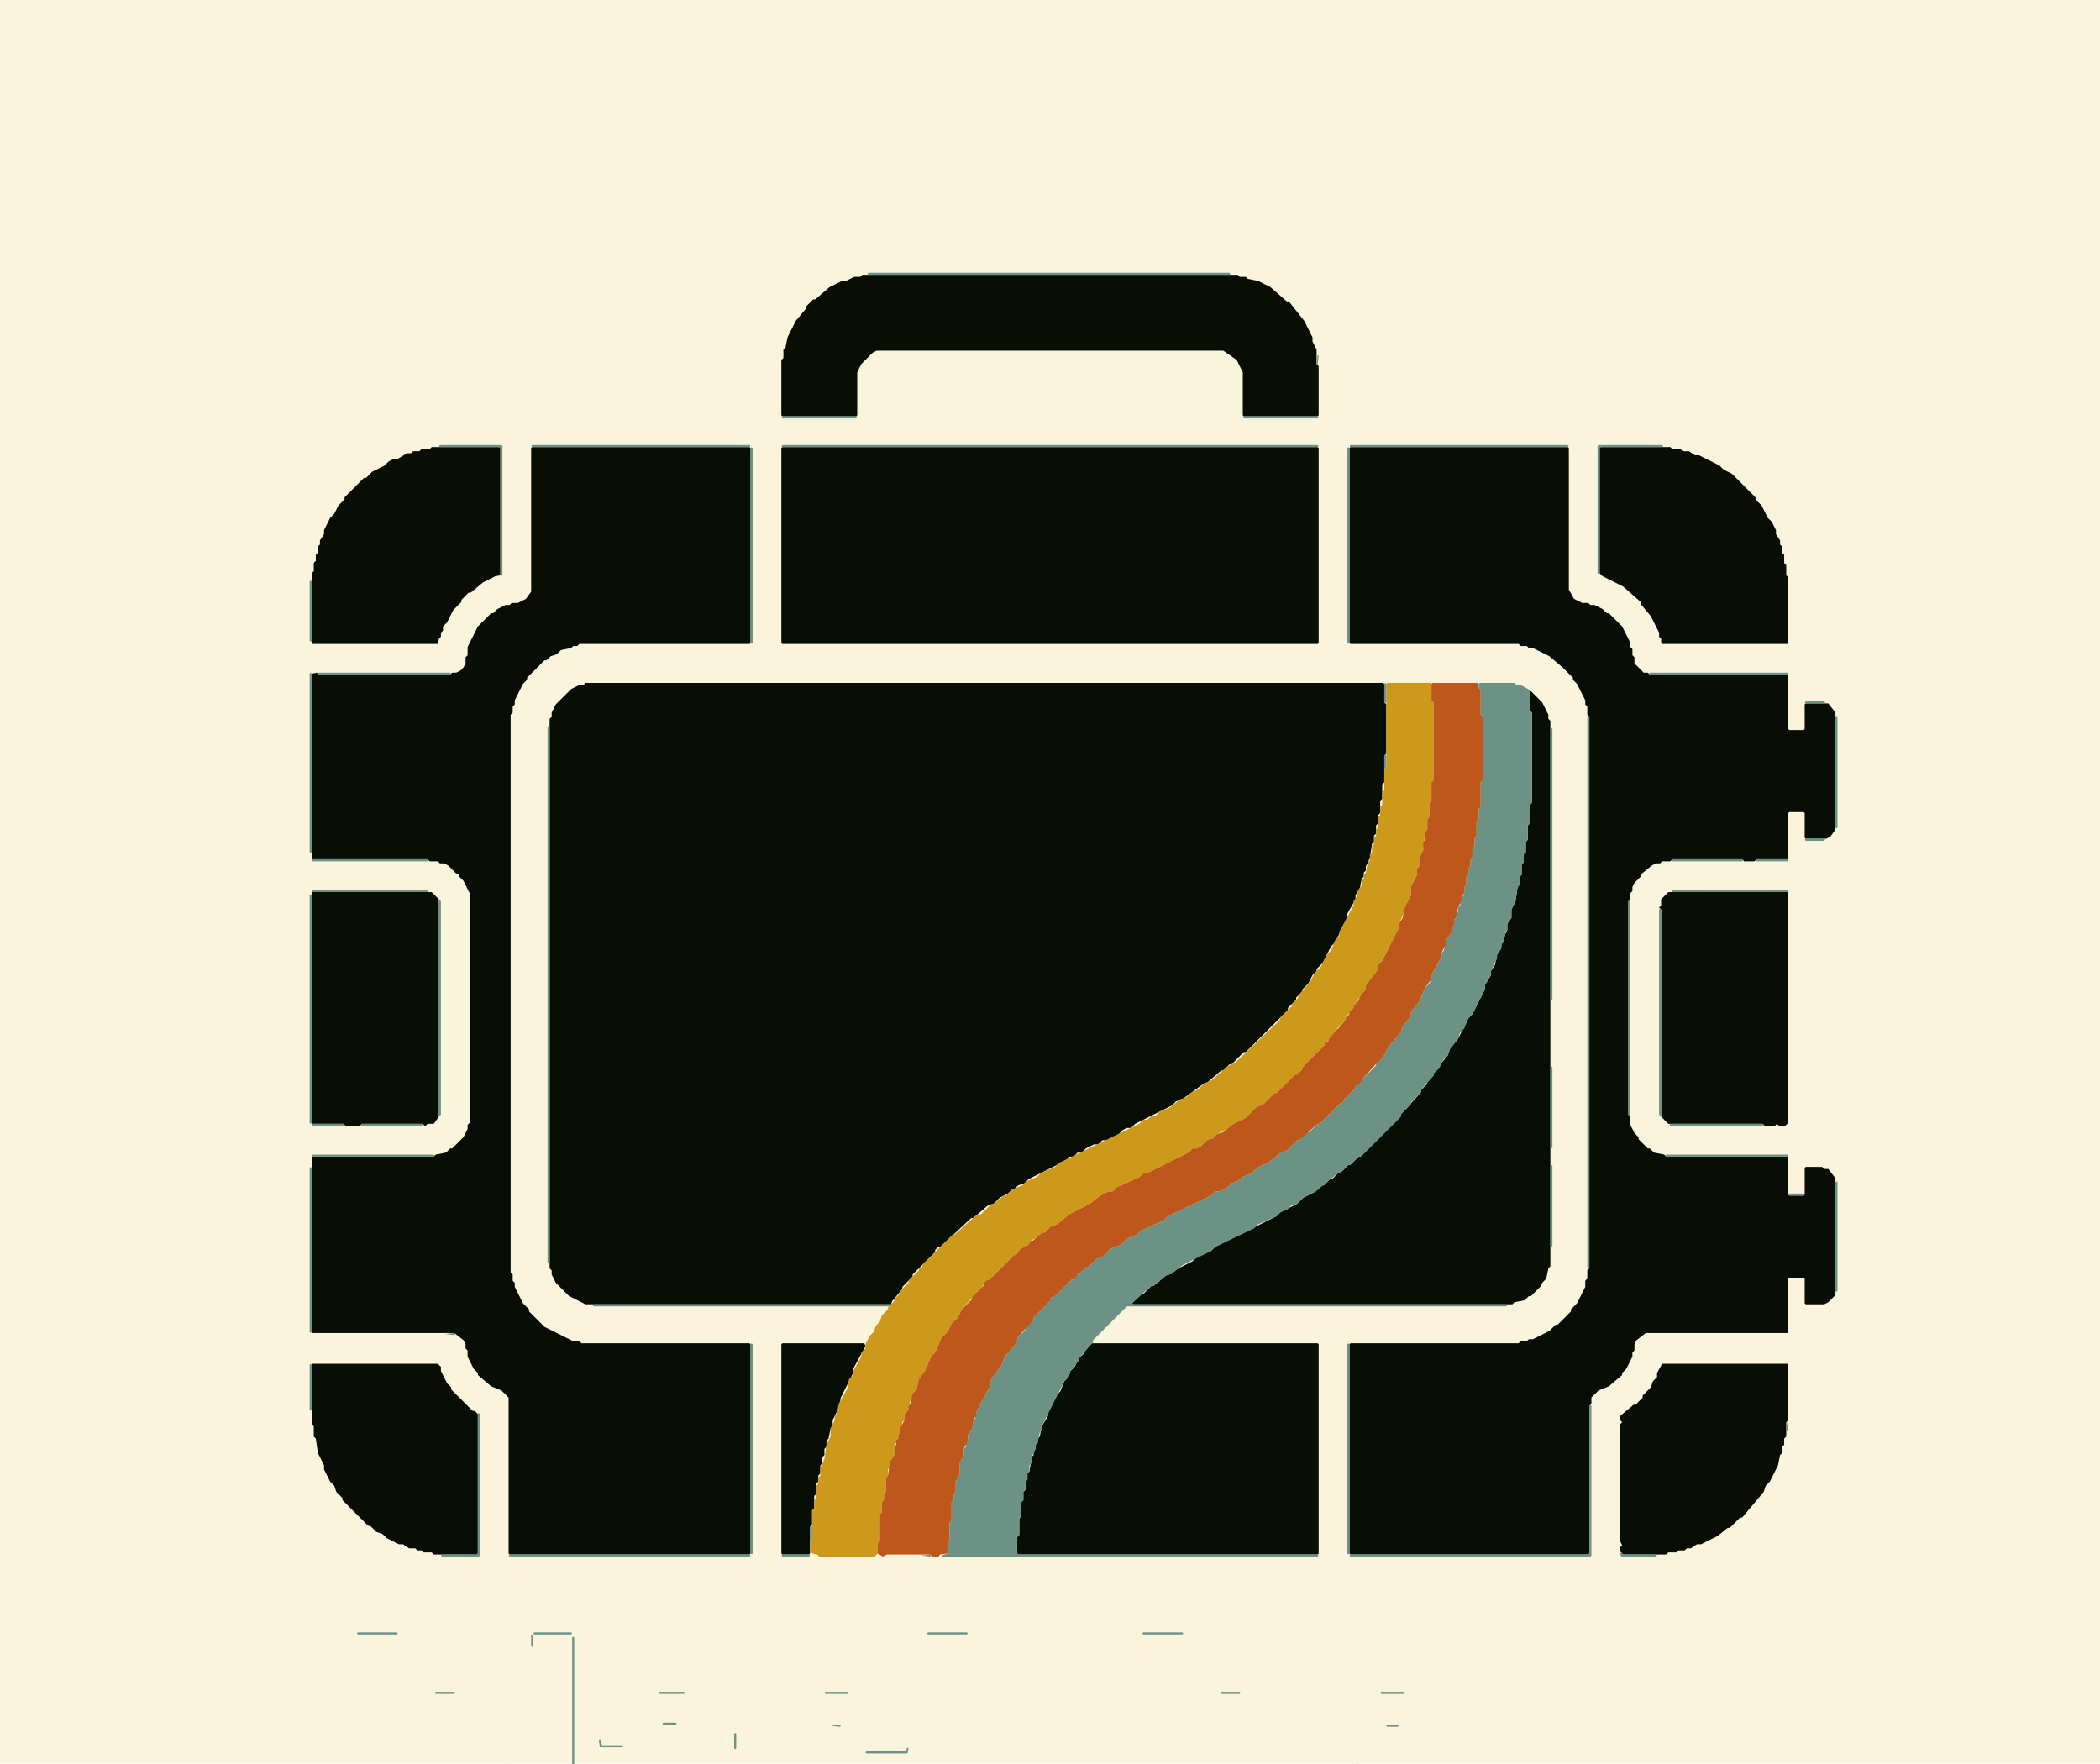
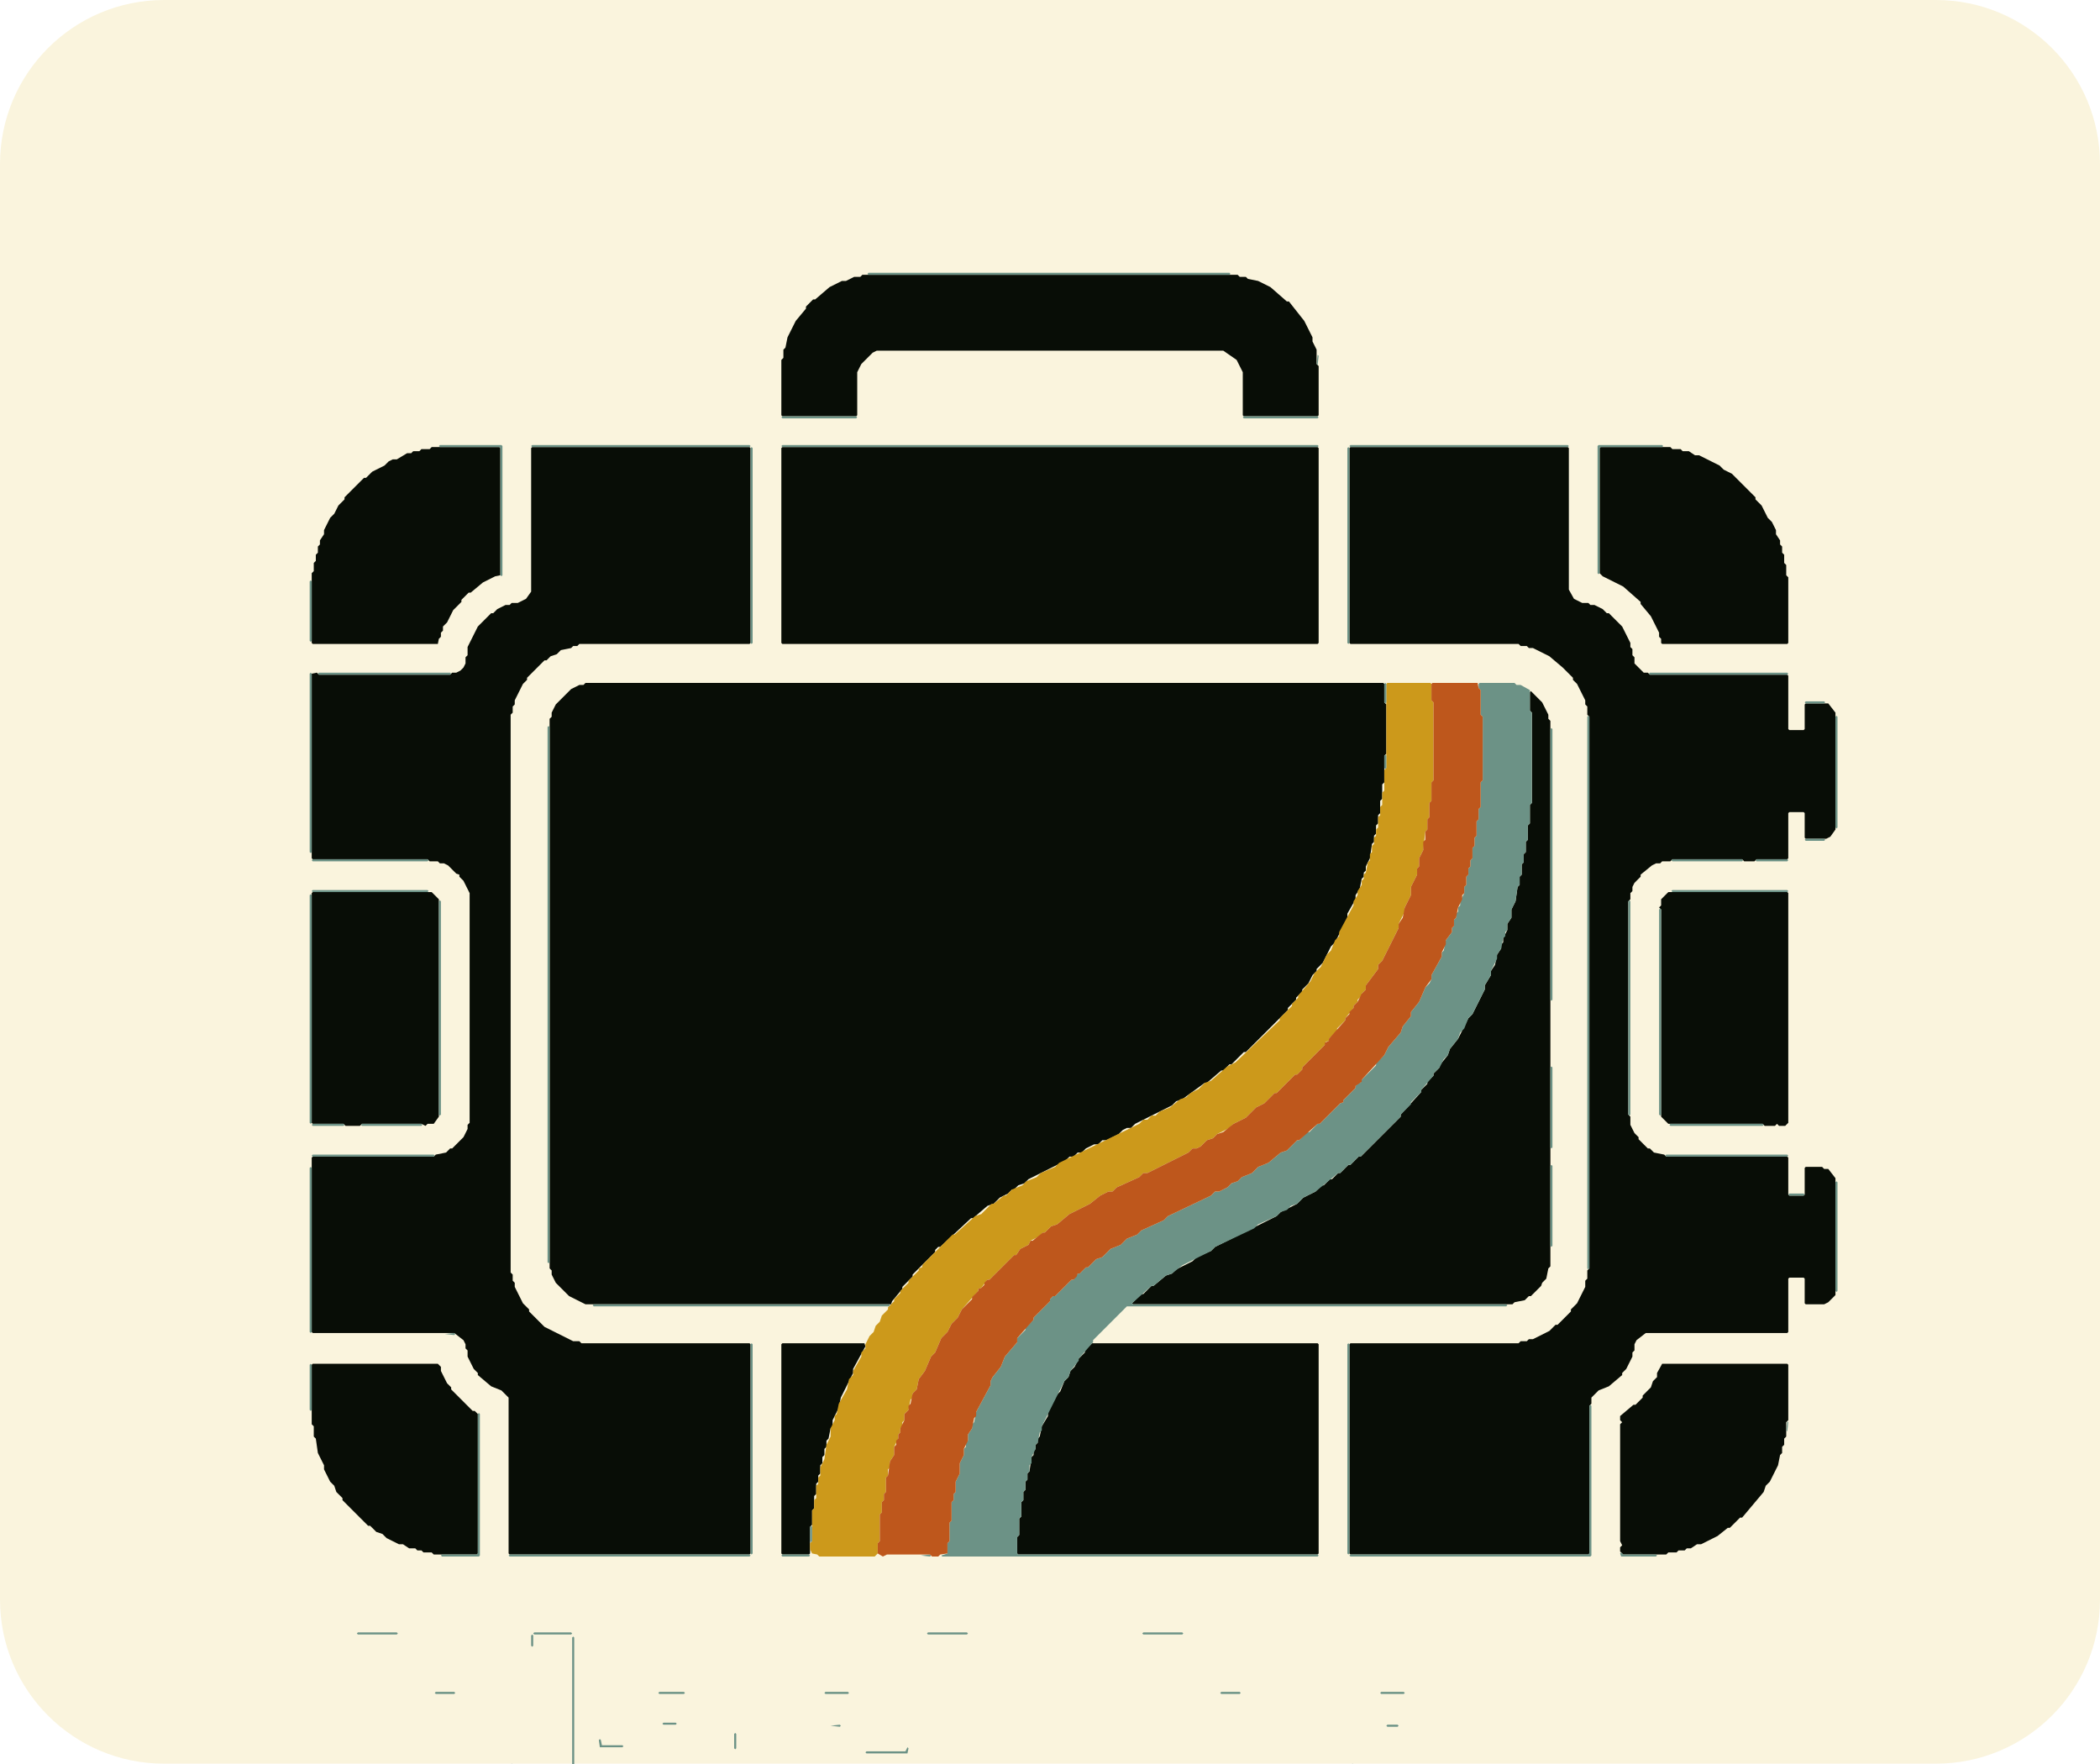
<svg xmlns="http://www.w3.org/2000/svg" width="1024" height="860" viewBox="0 0 1024 860">
-   <rect width="100%" height="100%" fill="#faf4dd" />
+   <rect width="100%" height="100%" rx="80" ry="80" fill="#faf4dd" />
  <path fill="#080d06" fill-rule="evenodd" d="M642.5,203 606.5,203 606,202.5 606,181.5 603,175.5 596.5,171 579.5,171 427.5,171 425.5,172 420,177.5 418,181.5 418,202.5 417.5,203 381.5,203 381,202.5 381,175.5 382,174.5 382,170.5 383,169.5 384,164.5 388,156.5 393,150.5 393,149.5 396.5,146 397.5,146 404.5,140 410.5,137 412.5,137 416.5,135 419.5,135 420.5,134 603.5,134 604.5,135 607.5,135 608.5,136 613.5,137 619.5,140 627.5,147 628.5,147 636,156.5 640,164.5 640,166.5 642,170.5 642,177.5 643,178.5 643,202.5Z M213.5,314 152.5,314 152,313.5 152,279.5 153,278.5 153,274.5 154,273.5 154,270.5 155,269.5 155,266.5 156,265.5 156,263.5 158,260.5 158,258.5 161,252.5 163,250.5 165,246.5 168,243.5 168,242.5 177.5,233 178.5,233 181.5,230 187.5,227 189.5,225 191.5,224 193.5,224 198.5,221 200.5,221 201.5,220 204.5,220 205.5,219 209.5,219 210.5,218 243.5,218 244,218.5 244,280.5 241.5,281 235.5,284 229.5,289 228.5,289 225,292.5 225,293.5 221,297.5 218,303.5 216,305.5 216,307.5 215,308.5 215,310.5 214,311.5Z M365.5,758 248.5,758 248,757.5 248,681.5 244.5,678 239.5,676 233,670.5 233,669.5 231,667.5 228,661.5 228,658.5 227,657.5 227,655.5 226,653.5 221.5,650 152.5,650 152,649.5 152,564.5 152.5,564 211.5,564 212.5,563 217.5,562 219.5,560 220.5,560 226,554.5 228,550.5 228,548.5 229,547.5 229,435.5 226,429.5 224,427.5 224,426.5 222.5,426 218.5,422 216.5,421 214.5,421 213.5,420 209.5,420 208.5,419 152.5,419 152,418.5 152,328.5 154.5,328 155.5,329 219.5,329 220.5,328 222.5,328 224.5,327 226,325.5 227,323.5 227,320.5 228,319.5 228,315.5 233,305.5 239.5,299 240.5,299 242.5,297 246.5,295 248.5,295 249.5,294 252.5,294 256.5,292 259,288.5 259,218.5 259.5,218 365.5,218 366,218.5 366,313.5 365.5,314 282.5,314 281.5,315 279.5,315 278.5,316 273.5,317 271.5,319 268.5,320 266.5,322 265.5,322 257,330.5 257,331.5 255,333.5 251,341.5 251,343.5 250,344.5 250,347.5 249,348.5 249,620.5 250,621.5 250,624.5 251,625.5 251,627.5 255,635.5 258,638.5 258,639.5 265.5,647 279.5,654 282.5,654 283.5,655 365.5,655 366,655.5 366,757.5Z M642.5,314 381.5,314 381,313.5 381,218.5 381.5,218 642.5,218 643,218.5 643,313.5Z M774.5,758 658.5,758 658,757.5 658,655.5 658.5,655 740.5,655 741.5,654 744.5,654 745.5,653 747.5,653 755.5,649 758.5,646 759.5,646 766,639.5 766,638.5 769,635.5 773,627.5 773,624.5 774,623.5 774,619.5 775,618.5 775,349.5 774,348.5 774,344.5 773,343.5 773,341.5 769,333.5 767,331.5 767,330.5 762,325.5 755.5,320 747.5,316 745.5,316 744.5,315 741.5,315 740.5,314 658.5,314 658,313.5 658,218.5 658.5,218 764.5,218 765,218.5 765,287.5 767.5,292 771.5,294 774.5,294 775.5,295 777.5,295 781.5,297 783.5,299 784.5,299 791,305.5 795,313.5 795,315.5 796,316.5 796,319.5 797,320.5 797,323.5 801.5,328 803.5,328 804.5,329 871.5,329 872,329.5 872,355.5 872.5,356 879.5,356 880,355.5 880,343.5 880.5,343 891.5,343 895,347.5 895,404.5 892.5,408 890.5,409 880.5,409 880,408.5 880,396.5 879.5,396 872.5,396 872,396.5 872,418.5 871.5,419 856.5,419 855.5,420 850.5,420 849.5,419 815.5,419 814.5,420 810.5,420 809.5,421 807.5,421 805.5,422 800,426.5 800,427.5 797,430.5 796,432.5 796,434.5 795,435.5 795,438.5 794,439.5 794,543.5 795,544.5 795,548.5 797,552.5 799,554.5 799,555.5 803.5,560 804.5,560 806.5,562 811.5,563 812.5,564 871.5,564 872,564.5 872,582.5 872.5,583 879.5,583 880,582.5 880,569.5 880.5,569 888.5,569 889.5,570 891.5,570 895,574.5 895,631.5 891.5,635 889.5,636 880.5,636 880,635.5 880,623.5 879.5,623 872.5,623 872,623.5 872,649.5 871.5,650 802.5,650 798,653.5 797,655.5 797,658.5 796,659.5 796,661.5 793,667.5 791,669.5 791,670.5 784.5,676 779.5,678 776,681.5 776,684.5 775,685.5 775,757.5Z M871.5,314 810.5,314 810,313.5 810,311.5 809,310.5 809,308.5 808,306.5 805,300.5 800,294.5 800,293.5 791.5,286 781.5,281 780,279.5 780,218.5 780.5,218 814.5,218 815.5,219 819.5,219 820.5,220 823.5,220 826.5,222 828.5,222 838.5,227 840.5,229 844.5,231 856,242.5 856,243.5 859,246.5 862,252.5 864,254.5 866,258.5 866,260.5 868,263.5 868,265.5 869,266.5 869,269.5 870,270.5 870,274.5 871,275.5 871,280.5 872,281.5 872,313.5Z M434.5,636 285.5,636 277.5,632 271,625.5 269,621.5 269,619.5 268,618.5 268,463.5 268,350.5 269,349.5 269,347.5 271,343.5 278.5,336 282.5,334 284.5,334 285.5,333 674.5,333 675,333.5 675,342.5 676,343.5 676,367.5 675,368.5 675,381.5 674,382.5 674,389.5 673,390.5 673,396.5 672,397.5 672,401.5 671,402.5 671,406.5 670,407.5 670,410.5 669,411.5 668,418.5 666,422.5 666,424.5 665,425.5 665,427.5 664,428.5 663,433.5 661,436.5 661,438.5 657,445.5 657,447.5 651,459.5 649,461.5 645,469.5 642,472.5 642,473.5 640,475.5 638,479.5 635,482.5 635,483.5 632,486.5 632,487.5 628,491.5 628,492.5 607.5,513 606.5,513 600.5,519 599.5,519 596.5,522 595.5,522 588.5,528 587.5,528 576.5,536 573.5,537 571.5,539 553.5,548 551.5,550 549.5,550 547.5,551 545.5,553 539.5,556 537.5,556 535.5,558 533.5,558 529.5,560 527.5,562 525.5,562 523.5,564 521.5,564 519.5,566 501.5,575 499.5,577 496.5,578 494.5,580 493.5,580 491.5,582 487.5,584 484.5,587 481.5,588 474.5,594 473.5,594 458.5,608 457.5,608 456,609.5 456,610.5 445,621.5 445,622.5 440,627.5 440,628.5 435,634.5Z M737.5,636 552.5,636 552,635.5 556.5,631 557.5,631 561.5,627 562.5,627 568.5,622 571.5,621 573.5,619 581.5,615 583.5,613 590.5,610 592.5,608 622.5,593 624.5,591 632.5,587 635.5,584 641.5,581 644.5,578 645.5,578 648.5,575 649.5,575 652.5,572 653.5,572 657.5,568 658.5,568 662.5,564 663.5,564 683,544.5 683,543.5 693,532.5 693,531.5 696,528.5 696,527.5 699,524.5 699,523.5 702,520.5 702,519.5 706,514.5 707,511.5 711,506.5 716,496.5 718,494.5 724,482.5 724,480.5 727,475.5 727,473.5 729,470.5 730,465.5 732,462.5 732,460.5 733,459.5 733,457.5 735,453.5 735,450.5 737,447.5 737,443.5 739,439.5 740,432.5 741,431.5 741,427.5 742,426.5 742,421.5 743,420.5 743,416.5 744,415.5 744,410.5 745,409.5 745,402.5 746,401.5 746,392.5 747,391.5 747,347.5 746,346.5 746,337.5 746.5,337 752,342.5 755,348.5 755,350.5 756,351.5 756,617.5 755,618.5 754,623.5 752,625.5 751.5,627 746.5,632 745.5,632 743.5,634 738.5,635Z M207.5,549 205.5,548 176.5,548 175.5,549 168.5,549 167.5,548 152.5,548 152,547.5 152,435.5 152.5,435 210.5,435 214,438.5 214,544.5 211.5,548 208.5,548Z M870.5,549 867.5,549 866.5,548 865.5,549 860.5,549 859.5,548 813.5,548 810,544.5 810,443.5 809,442.5 810,441.5 810,438.5 813.5,435 871.5,435 872,435.5 872,547.5Z M394.5,758 381.5,758 381,757.5 381,655.5 381.5,655 421.5,655 422,656.5 416,667.5 416,669.5 410,681.5 409,686.5 406,692.5 406,695.5 405,696.5 404,701.5 403,702.5 403,705.5 402,706.5 402,709.5 401,710.5 401,713.5 400,714.5 400,718.5 399,719.5 399,722.5 398,723.5 398,728.5 397,729.5 397,735.5 396,736.5 396,743.5 395,744.5 395,757.5Z M642.5,758 496.5,758 496,757.5 496,749.5 497,748.5 497,740.5 498,739.5 498,732.5 499,731.5 499,727.5 500,726.5 500,722.5 501,721.5 501,718.5 502,717.5 503,710.5 504,709.5 504,707.5 505,706.5 505,704.5 506,703.5 506,701.5 507,700.5 508,695.5 511,690.5 511,688.5 515,680.5 517,678.5 519,673.5 521,671.5 522,668.5 524,666.5 526,662.5 529,659.5 529,658.5 532.5,655 642.5,655 643,655.5 643,757.5Z M232.5,758 211.5,758 210.5,757 206.5,757 205.5,756 203.5,756 202.5,755 199.5,755 196.5,753 194.5,753 188.5,750 186.5,748 183.5,747 180.5,744 179.5,744 167,731.5 167,730.5 164,727.5 163,724.5 161,722.5 158,716.5 158,714.5 155,708.5 154,701.5 153,700.5 153,695.5 152,694.5 152,665.5 152.5,665 213.5,665 215,666.5 215,668.5 218,674.5 220,676.5 220,677.5 230.5,688 231.5,688 233,689.5 233,757.5Z M812.5,758 791.5,758 790,756.5 790,754.5 791,753.5 790,751.5 790,694.5 791,693.5 790,692.5 790,690.5 796.5,685 797.5,685 801,681.5 801,680.5 805,676.5 806,673.5 808,671.5 808,669.5 810.5,665 871.5,665 872,665.5 872,692.5 871,693.5 871,700.5 870,701.5 870,704.5 869,705.5 869,708.5 868,709.5 867,714.5 863,722.5 861,724.5 860,727.5 849.5,740 848.5,740 843.5,745 842.5,745 837.5,749 829.5,753 827.5,753 824.5,755 822.5,755 821.5,756 818.5,756 817.5,757 813.5,757Z" />
  <path fill="#cc991b" fill-rule="evenodd" d="M426.5,759 399.5,759 398.5,758 396,757.5 395,755.5 395,752.5 396,751.5 396,736.5 397,735.5 397,731.5 398,730.5 398,724.5 399,723.5 399,720.5 400,719.5 400,715.5 402,711.5 403,704.5 405,700.5 405,696.5 407,692.5 407,690.5 408,689.5 409,684.5 413,677.5 414,672.5 416,670.5 416,668.5 420,661.5 420,659.5 422,657.5 422,655.5 424,651.5 426,649.5 427,646.5 429,644.5 430,641.5 433,638.5 433,637.5 436,634.5 436,633.5 439,630.5 439,629.5 443,625.5 443,624.5 448,619.5 448,618.5 449.5,618 450,616.5 464.5,602 465.5,602 475.5,593 478.5,592 483.5,587 484.5,587 489.5,583 490.5,583 493.5,580 498.5,578 500.5,576 505.5,574 507.5,572 514.5,569 516.5,567 555.5,548 557.5,546 559.5,546 561.5,544 563.5,544 565.5,542 570.5,540 575.5,536 578.5,535 580.5,533 584.5,531 587.5,528 590.5,527 598.5,520 602.5,518 624,497.5 624,496.5 630,490.5 630,489.5 633,486.5 633,485.5 639,478.5 641,474.5 644,471.5 647,465.5 649,463.5 651,458.5 653,456.5 653,454.5 660,441.5 660,439.5 662,436.5 662,434.5 664,431.5 664,429.5 665,428.5 665,426.5 666,425.5 667,420.5 668,419.5 668,416.5 669,415.5 669,412.5 670,411.5 670,408.5 671,407.5 671,404.5 672,403.5 672,398.5 673,397.5 673,393.5 674,392.5 674,386.5 675,385.5 675,375.5 676,374.5 676,333.5 676.5,333 697.5,333 698,333.5 698,341.5 699,342.5 699,380.5 698,381.5 698,390.5 697,391.5 697,398.5 696,399.5 696,404.5 695,405.5 694,414.5 692,418.5 692,422.5 691,423.5 691,426.5 688,432.5 688,436.5 685,442.5 685,444.5 682,450.5 682,452.5 674,468.5 672,470.5 672,472.5 666,480.5 666,482.5 664,484.5 664,485.5 662,487.5 662,488.5 660,490.5 660,491.5 656,496.5 656,497.5 652,501.5 652,502.5 648,506.5 648,507.5 646.5,508 646,509.5 635,520.5 635,521.5 632.5,524 631.5,524 622.5,533 621.5,533 616.5,538 612.5,540 607.5,545 601.5,548 599.5,550 593.5,553 591.5,555 588.5,556 585.5,559 583.5,560 581.5,560 579.5,562 559.5,572 557.5,572 555.5,574 544.5,579 542.5,581 540.5,581 536.5,583 531.5,587 521.5,592 515.5,597 512.5,598 509.5,601 508.5,601 506.5,603 502.5,605 501.5,607 497.5,609 495.5,612 494.5,612 482.5,624 481.5,624 478.5,628 477,628.5 477,629.5 469,638.5 467,642.5 464,645.5 462,649.5 459,652.5 456,659.5 454,661.5 451,668.5 448,672.5 447,677.5 445,679.5 445,681.5 444,682.5 443,687.5 441,689.5 441,692.5 440,693.5 440,695.5 439,696.5 439,698.5 438,699.5 438,701.5 436,705.5 436,709.5 434,712.5 434,715.5 433,716.5 433,719.5 432,720.5 432,727.5 431,728.5 431,731.5 430,732.5 430,737.5 429,738.5 429,751.5 428,752.5 428,757.5Z" />
  <path fill="#6c9286" fill-rule="evenodd" d="M599.5,134 423.5,134 423,133.5 423.5,133 599.5,133 600,133.5ZM642.5,178 642,177.5 642.5,173 643,173.5ZM417.5,204 381.5,204 381,203.5 381.5,203 417.5,203 418,203.5ZM642.5,204 606.5,204 606,203.5 606.5,203 642.5,203 643,203.5ZM244.5,281 244,280.5 244,218.5 243.5,218 214.5,218 214,217.5 214.5,217 244.5,217 245,217.5 245,280.5ZM365.5,218 259.5,218 259,217.5 259.5,217 365.5,217 366,217.5ZM642.5,218 381.5,218 381,217.5 381.5,217 642.5,217 643,217.5ZM764.5,218 658.5,218 658,217.5 658.5,217 764.5,217 765,217.5ZM779.5,280 779,279.5 779,217.5 779.5,217 810.5,217 811,217.5 810.5,218 780.5,218 780,218.5 780,279.5ZM366.5,314 366,313.5 366,218.5 366.5,218 367,218.5 367,313.5ZM657.5,314 657,313.5 657,218.5 657.5,218 658,218.5 658,313.5ZM151.5,313 151,312.5 151,283.5 151.5,283 152,283.5 152,312.5ZM151.5,416 151,415.5 151,328.5 151.5,328 152,328.5 152,415.5ZM219.5,329 155.5,329 155,328.5 155.5,328 219.5,328 220,328.5ZM871.5,329 804.5,329 804,328.5 804.5,328 871.5,328 872,328.5ZM675.5,343 675,342.5 675,333.5 675.5,333 676,333.5 676,342.5ZM642.5,759 459.5,759 459,758.5 462,757.5 462,752.5 463,751.5 463,742.5 464,741.5 464,732.5 465,731.5 465,728.5 466,727.5 466,722.5 468,718.5 468,713.5 470,709.5 470,706.5 471,705.5 471,703.5 472,702.5 472,699.5 474,696.5 474,694.5 475,693.5 476,688.5 483,675.5 483,673.5 484,671.5 488,666.5 490,661.5 496,654.5 496,652.5 500,648.5 500,647.5 504,643.5 504,642.5 512,634.5 512,633.5 513.5,632 514.5,632 522.5,624 523.5,624 525.5,621 526.5,621 529.5,618 530.5,618 534.5,614 537.5,613 541.5,609 546.5,607 549.5,604 554.5,602 556.5,600 567.5,595 569.5,593 590.5,583 592.5,581 594.5,581 598.5,579 600.5,577 603.5,576 605.5,574 610.5,572 613.5,569 618.5,567 624.5,562 627.5,561 632.5,556 633.5,556 637.5,552 638.5,552 642.5,548 643.5,548 653.5,538 655,537.5 655,536.5 661,530.5 661,529.5 662.5,528 663.5,528 664,526.5 671,519.5 671,518.5 675,514.5 677,510.5 683,503.5 684,500.5 688,495.5 688,493.5 692,488.5 695,481.5 697,479.5 698,477.5 698,475.5 703,466.5 703,464.5 704,463.5 705,458.5 708,454.5 708,452.5 709,451.5 709,448.5 710,447.5 710,445.5 711,444.5 711,442.5 712,441.5 712,439.5 714,435.5 714,432.5 715,431.5 715,427.5 716,426.5 716,423.5 717,422.5 717,419.5 718,418.5 718,413.5 719,412.5 719,408.5 720,407.5 720,400.5 721,399.5 721,394.5 722,393.5 722,381.5 723,380.5 723,349.5 722,348.5 722,336.5 721,335.5 721,333.5 721.5,333 738.5,333 739.5,334 741.5,334 746,336.5 746,346.5 747,347.5 747,391.5 746,392.5 746,401.5 745,402.5 745,409.5 744,410.5 744,415.5 743,416.5 743,420.5 742,421.5 742,426.5 741,427.5 741,431.5 740,432.5 739,439.5 737,443.5 737,447.5 735,450.5 735,453.5 734,454.5 734,456.5 733,457.5 732,462.5 730,465.5 730,467.5 727,473.5 727,475.5 724,480.5 724,482.5 718,494.5 716,496.5 714,501.5 712,503.5 711,506.5 707,511.5 706,514.5 704,516.5 702,520.5 699,523.5 699,524.5 693,531.5 693,532.5 688,537.5 688,538.5 683,543.5 683,544.5 663.5,564 662.5,564 658.5,568 657.5,568 653.5,572 652.5,572 641.5,581 635.5,584 632.5,587 629.5,588 627.5,590 624.5,591 622.5,593 613.5,597 611.5,599 592.5,608 590.5,610 576.5,617 571.5,621 568.5,622 562.5,627 561.5,627 552,635.5 552.5,636 734.5,636 735,636.5 734.5,637 549.5,637 533,653.5 533,654.5 526,662.5 526,663.5 522,668.5 521,671.5 519,673.5 508,695.5 508,697.5 507,698.5 506,703.5 505,704.5 505,706.5 503,710.5 503,713.5 502,714.5 502,717.5 501,718.5 501,721.5 500,722.5 500,726.5 499,727.5 499,731.5 498,732.5 498,739.5 497,740.5 497,748.5 496,749.5 496,757.5 496.5,758 642.5,758 643,758.5ZM889.5,343 880.5,343 880,342.5 880.5,342 889.5,342 890,342.5ZM774.5,619 774,618.5 774,349.5 774.5,349 775,349.5 775,618.5ZM895.5,404 895,403.5 895,349.5 895.5,349 896,349.5 896,403.5ZM267.5,616 267,615.5 267,463.5 267,354.5 267.5,354 268,354.5 268,615.5ZM756.5,488 756,487.5 756,355.5 756.5,355 757,355.5 757,487.5ZM675.5,375 675,374.5 675,368.5 675.5,368 676,368.5 676,374.5ZM889.5,410 880.5,410 880,409.5 880.5,409 889.5,409 890,409.5ZM208.5,420 152.5,420 152,419.5 152.5,419 208.5,419 209,419.5ZM849.5,420 815.5,420 815,419.5 815.5,419 849.5,419 850,419.5ZM871.5,420 856.5,420 856,419.5 856.5,419 871.5,419 872,419.5ZM208.5,435 152.5,435 152,434.5 152.5,434 208.5,434 209,434.5ZM871.5,435 815.5,435 815,434.5 815.5,434 871.5,434 872,434.5ZM151.5,548 151,547.5 151,436.5 151.5,436 152,436.5 152,547.5ZM214.5,544 214,543.5 214,439.5 214.5,439 215,439.5 215,543.5ZM794.5,544 794,543.5 794,439.5 794.5,439 795,439.5 795,543.5ZM809.5,544 809,543.5 809,443.5 809.5,443 810,443.5 810,543.5ZM756.5,560 756,559.5 756,520.5 756.5,520 757,520.5 757,559.5ZM167.5,549 152.5,549 152,548.5 152.5,548 167.5,548 168,548.5ZM205.5,549 176.5,549 176,548.5 176.5,548 205.5,548 206,548.5ZM859.5,549 814.5,549 814,548.5 814.5,548 859.5,548 860,548.5ZM211.5,564 152.5,564 152,563.5 152.5,563 211.5,563 212,563.5ZM871.5,564 812.5,564 812,563.5 812.5,563 871.5,563 872,563.5ZM756.5,608 756,607.5 756,568.5 756.5,568 757,568.5 757,607.5ZM151.5,650 151,649.5 151,569.5 151.5,569 152,569.5 152,649.5ZM895.5,630 895,629.5 895,576.5 895.5,576 896,576.5 896,629.5ZM879.5,583 872.5,583 872,582.5 872.5,582 879.5,582 880,582.5ZM433.5,637 289.5,637 289,636.5 289.5,636 433.5,636 434,636.5ZM221.5,651 217,650.5 221.5,650 222,650.5ZM366.5,758 366,757.5 366,655.5 366.5,655 367,655.5 367,757.5ZM657.5,758 657,757.5 657,655.5 657.5,655 658,655.5 658,757.5ZM151.5,688 151,687.5 151,665.5 151.5,665 152,665.5 152,687.5ZM775.5,759 658.5,759 658,758.5 658.5,758 774.5,758 775,757.5 775,685.5 775.5,685 776,685.5 776,758.5ZM233.5,759 215.5,759 215,758.5 215.5,758 232.5,758 233,757.5 233,689.5 233.5,689 234,689.5 234,758.5ZM871.5,698 871,697.5 871.5,693 872,693.5ZM395.5,752 395,751.5 395,744.5 395.5,744 396,744.5 396,751.5ZM807.5,759 790.5,759 790,757.5 790.5,757 791.5,758 807.5,758 808,758.5ZM365.5,759 248.5,759 248,758.5 248.5,758 365.5,758 366,758.5ZM394.5,759 381.5,759 381,758.5 381.5,758 394.5,758 395,758.5ZM453.5,759 449,758.5 453.5,758 454,758.5ZM193.5,797 174.5,797 174,796.5 174.5,796 193.5,796 194,796.5ZM278.5,797 260.5,797 260,796.5 260.5,796 278.5,796 279,796.5ZM471.5,797 452.5,797 452,796.5 452.5,796 471.5,796 472,796.5ZM576.5,797 557.5,797 557,796.5 557.5,796 576.5,796 577,796.5ZM259.5,803 259,802.5 259,797.5 259.5,797 260,797.5 260,802.5ZM279.5,905 279,904.5 279,798.5 279.5,798 280,798.5 280,904.5ZM221.5,826 212.5,826 212,825.5 212.5,825 221.5,825 222,825.5ZM333.5,826 321.5,826 321,825.5 321.5,825 333.5,825 334,825.5ZM413.5,826 402.5,826 402,825.5 402.5,825 413.5,825 414,825.5ZM604.5,826 595.5,826 595,825.5 595.5,825 604.5,825 605,825.5ZM684.5,826 673.5,826 673,825.5 673.5,825 684.5,825 685,825.5ZM329.5,841 323.5,841 323,840.5 323.5,840 329.5,840 330,840.5ZM409.5,842 405,841.5 409.5,841 410,841.5ZM681.5,842 676.5,842 676,841.5 676.5,841 681.5,841 682,841.5ZM358.5,853 358,852.5 358,845.5 358.5,845 359,845.5 359,852.5ZM303.5,852 292.5,852 292,848.5 292.5,848 293,848.5 293.5,851 303.5,851 304,851.5ZM442.5,855 422.5,855 422,854.5 422.5,854 441.5,854 442.5,852 443,852.5ZM249.5,874 249,873.5 249,860.5 249.5,860 250,860.5 250,873.5ZM659.5,874 659,873.5 659,860.5 659.5,860 660,860.5 660,873.5ZM193.5,872 193,871.5 193,862.5 193.5,862 194,862.5 194,871.5ZM389.5,871 389,870.5 389,862.5 389.5,862 390,862.5 390,870.5ZM718.5,871 718,870.5 718,863.5 718.5,863 719,863.5 719,870.5ZM339.5,878 339,877.5 339,867.5 339.5,867 340,867.5 340,877.5ZM443.5,881 442.5,879 436.5,879 436,878.5 436.5,878 443.5,878 444,878.5ZM289.5,888 289,887.5 289,882.5 289.5,882 290,882.5 290,887.5ZM410.5,893 405.5,893 405,892.5 405.5,892 410.5,892 411,892.5ZM323.5,895 319,894.5 323.5,894 324,894.5ZM576.5,907 576,906.5 576,897.5 577.5,897 578,897.5 577,898.5 577,906.5ZM215.5,909 211,908.5 215.5,908 216,908.5ZM404.5,909 400,908.5 404.5,908 405,908.5ZM675.5,909 671,908.5 675.5,908 676,908.5Z" />
  <path fill="#be571c" fill-rule="evenodd" d="M457.5,759 454.5,759 453.5,758 432.5,758 430.5,759 428,757.5 428,752.5 429,751.5 429,738.5 430,737.5 430,732.5 431,731.5 431,728.5 432,727.5 432,720.5 433,719.5 434,712.5 436,709.5 436,705.5 437,704.5 437,702.5 438,701.5 438,699.5 439,698.5 439,696.5 441,692.5 441,689.5 443,687.5 443,685.5 444,684.5 445,679.5 447,677.5 448,672.5 451,668.5 454,661.5 456,659.5 459,652.5 462,649.5 464,645.5 467,642.5 469,638.5 474,633.5 474,632.5 477,629.5 477,628.5 478.5,628 480,626.5 480,625.5 481.5,624 482.5,624 494.5,612 495.5,612 497.5,609 501.5,607 502.5,605 503.5,605 508.5,601 509.5,601 512.5,598 515.5,597 521.5,592 531.5,587 536.5,583 540.5,581 542.5,581 544.5,579 555.5,574 557.5,572 559.5,572 579.5,562 581.5,560 583.5,560 585.5,559 588.5,556 591.5,555 593.5,553 596.5,552 601.5,548 607.5,545 612.5,540 616.5,538 621.5,533 622.5,533 631.5,524 632.5,524 635,521.5 635,520.5 646,509.5 646,508.5 648,507.5 648,506.5 656,497.5 656,496.5 658,494.5 658,493.5 660,491.5 660,490.5 662,488.5 664,484.5 666,482.5 666,480.5 672,472.5 672,470.5 674,468.5 682,452.5 682,450.5 684,447.5 685,442.5 688,436.5 688,432.5 691,426.5 691,423.5 692,422.5 692,418.5 694,414.5 694,410.5 695,409.5 695,405.5 696,404.5 696,399.5 697,398.5 697,391.5 698,390.5 698,381.5 699,380.5 699,342.5 698,341.5 698,333.5 698.5,333 720.5,333 721,335.5 722,336.5 722,348.5 723,349.5 723,380.5 722,381.5 722,393.5 721,394.5 721,399.5 720,400.5 720,407.5 719,408.5 719,412.5 718,413.5 718,418.5 717,419.5 717,422.5 716,423.5 716,426.5 715,427.5 715,431.5 714,432.5 714,435.5 713,436.5 713,438.5 711,442.5 710,447.5 709,448.5 709,451.5 708,452.5 708,454.5 705,458.5 705,460.5 703,464.5 703,466.5 698,475.5 698,477.5 695,481.5 692,488.5 688,493.5 688,495.5 684,500.5 683,503.5 677,510.5 675,514.5 664,526.5 664,527.5 661,529.5 661,530.5 655,536.5 655,537.5 653.5,538 643.5,548 642.5,548 633.5,556 632.5,556 627.5,561 624.5,562 618.5,567 613.5,569 610.5,572 605.5,574 603.5,576 600.5,577 598.5,579 594.5,581 592.5,581 590.5,583 569.5,593 567.5,595 556.5,600 554.5,602 549.5,604 546.5,607 541.5,609 537.5,613 534.5,614 530.5,618 529.5,618 526.5,621 525.5,621 525,622.5 523.5,624 522.5,624 514.5,632 513.5,632 512,633.5 512,634.5 504,642.5 504,643.5 496,652.5 496,654.5 490,661.5 488,666.5 484,671.5 483,673.5 483,675.5 476,688.5 476,690.5 475,691.5 474,696.5 472,699.5 472,702.5 470,706.5 470,709.5 468,713.5 468,718.5 466,722.5 466,727.5 465,728.5 465,731.5 464,732.5 464,741.5 463,742.5 463,751.5 462,752.5 462,757.5 458.5,758Z" />
</svg>
